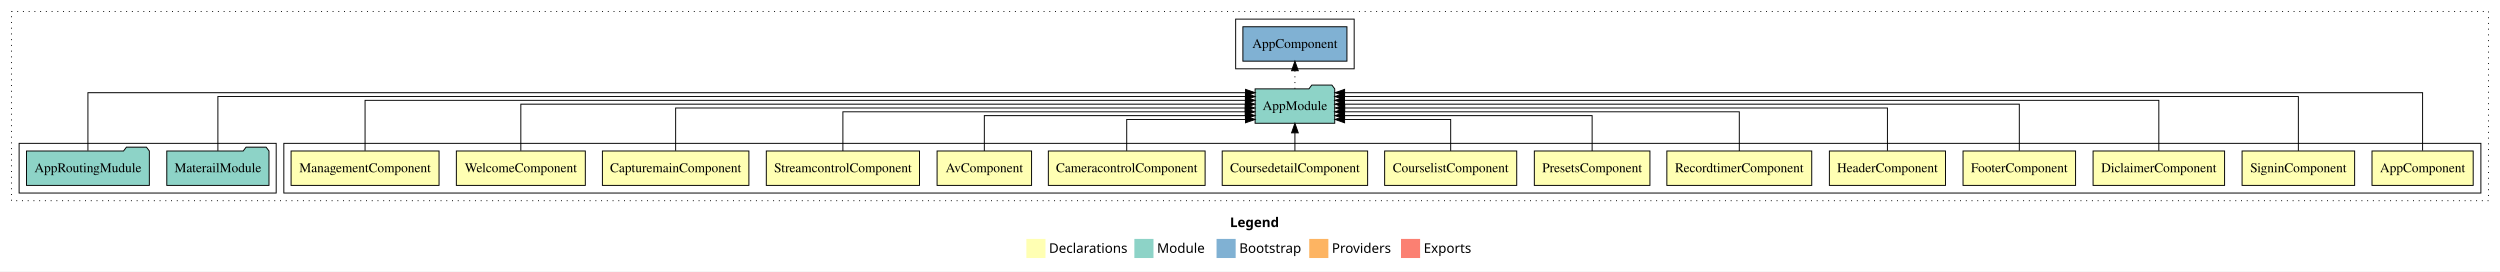
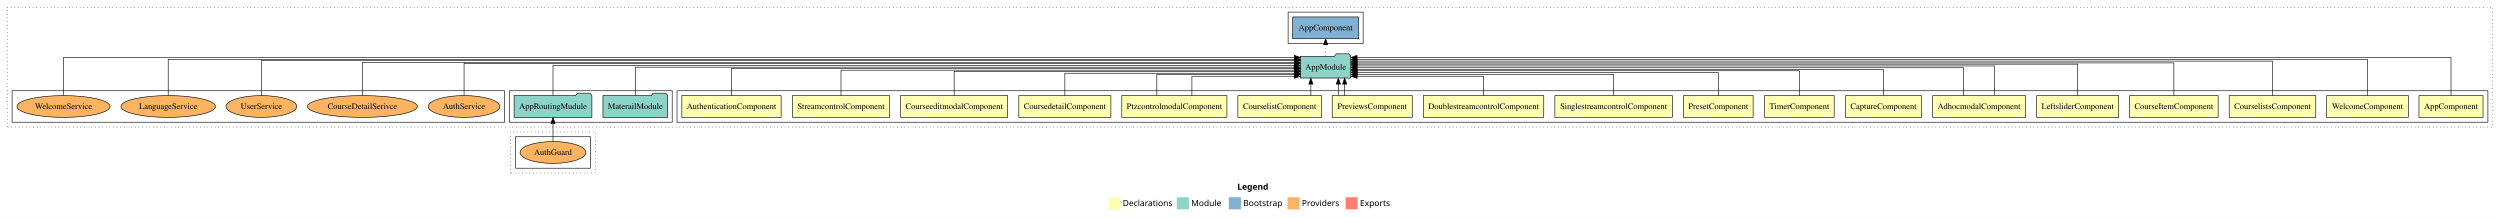
- <svg xmlns="http://www.w3.org/2000/svg" width="2616pt" height="284pt" viewBox="0.00 0.00 2616.00 284.00">
-   <g id="graph0" class="graph" transform="scale(1 1) rotate(0) translate(4 280)">
-     <polygon fill="#ffffff" stroke="transparent" points="-4,4 -4,-280 2612,-280 2612,4 -4,4" />
-     <text text-anchor="start" x="1283.009" y="-42.4" font-family="sans-serif" font-weight="bold" font-size="14.00" fill="#000000">Legend</text>
-     <polygon fill="#ffffb3" stroke="transparent" points="1070,-10 1070,-30 1090,-30 1090,-10 1070,-10" />
-     <text text-anchor="start" x="1093.629" y="-15.4" font-family="sans-serif" font-size="14.00" fill="#000000">  Declarations</text>
-     <polygon fill="#8dd3c7" stroke="transparent" points="1183,-10 1183,-30 1203,-30 1203,-10 1183,-10" />
-     <text text-anchor="start" x="1206.725" y="-15.4" font-family="sans-serif" font-size="14.00" fill="#000000">  Module</text>
-     <polygon fill="#80b1d3" stroke="transparent" points="1269,-10 1269,-30 1289,-30 1289,-10 1269,-10" />
-     <text text-anchor="start" x="1292.781" y="-15.4" font-family="sans-serif" font-size="14.00" fill="#000000">  Bootstrap</text>
-     <polygon fill="#fdb462" stroke="transparent" points="1366,-10 1366,-30 1386,-30 1386,-10 1366,-10" />
-     <text text-anchor="start" x="1389.673" y="-15.4" font-family="sans-serif" font-size="14.00" fill="#000000">  Providers</text>
-     <polygon fill="#fb8072" stroke="transparent" points="1462,-10 1462,-30 1482,-30 1482,-10 1462,-10" />
-     <text text-anchor="start" x="1485.726" y="-15.4" font-family="sans-serif" font-size="14.00" fill="#000000">  Exports</text>
+ <svg xmlns="http://www.w3.org/2000/svg" width="4132pt" height="360pt" viewBox="0.00 0.00 4132.00 360.00">
+   <g id="graph0" class="graph" transform="scale(1 1) rotate(0) translate(4 356)">
+     <polygon fill="#ffffff" stroke="transparent" points="-4,4 -4,-356 4128,-356 4128,4 -4,4" />
+     <text text-anchor="start" x="2041.009" y="-42.4" font-family="sans-serif" font-weight="bold" font-size="14.00" fill="#000000">Legend</text>
+     <polygon fill="#ffffb3" stroke="transparent" points="1828,-10 1828,-30 1848,-30 1848,-10 1828,-10" />
+     <text text-anchor="start" x="1851.629" y="-15.4" font-family="sans-serif" font-size="14.00" fill="#000000">  Declarations</text>
+     <polygon fill="#8dd3c7" stroke="transparent" points="1941,-10 1941,-30 1961,-30 1961,-10 1941,-10" />
+     <text text-anchor="start" x="1964.725" y="-15.4" font-family="sans-serif" font-size="14.00" fill="#000000">  Module</text>
+     <polygon fill="#80b1d3" stroke="transparent" points="2027,-10 2027,-30 2047,-30 2047,-10 2027,-10" />
+     <text text-anchor="start" x="2050.781" y="-15.4" font-family="sans-serif" font-size="14.00" fill="#000000">  Bootstrap</text>
+     <polygon fill="#fdb462" stroke="transparent" points="2124,-10 2124,-30 2144,-30 2144,-10 2124,-10" />
+     <text text-anchor="start" x="2147.673" y="-15.4" font-family="sans-serif" font-size="14.00" fill="#000000">  Providers</text>
+     <polygon fill="#fb8072" stroke="transparent" points="2220,-10 2220,-30 2240,-30 2240,-10 2220,-10" />
+     <text text-anchor="start" x="2243.726" y="-15.4" font-family="sans-serif" font-size="14.00" fill="#000000">  Exports</text>
    <g id="clust1" class="cluster">
-       <polygon fill="none" stroke="#000000" stroke-dasharray="1,5" points="8,-70 8,-268 2600,-268 2600,-70 8,-70" />
+       <polygon fill="none" stroke="#000000" stroke-dasharray="1,5" points="8,-146 8,-344 4116,-344 4116,-146 8,-146" />
    </g>
    <g id="clust2" class="cluster">
-       <polygon fill="none" stroke="#000000" points="293,-78 293,-130 2592,-130 2592,-78 293,-78" />
-     </g>
-     <g id="clust18" class="cluster">
-       <polygon fill="none" stroke="#000000" points="16,-78 16,-130 285,-130 285,-78 16,-78" />
-     </g>
-     <g id="clust20" class="cluster">
-       <polygon fill="none" stroke="#000000" points="1289,-208 1289,-260 1413,-260 1413,-208 1289,-208" />
+       <polygon fill="none" stroke="#000000" points="1115,-154 1115,-206 4108,-206 4108,-154 1115,-154" />
+     </g>
+     <g id="clust21" class="cluster">
+       <polygon fill="none" stroke="#000000" points="838,-154 838,-206 1107,-206 1107,-154 838,-154" />
+     </g>
+     <g id="clust23" class="cluster">
+       <polygon fill="none" stroke="#000000" points="2125,-284 2125,-336 2249,-336 2249,-284 2125,-284" />
+     </g>
+     <g id="clust24" class="cluster">
+       <polygon fill="none" stroke="#000000" points="16,-154 16,-206 830,-206 830,-154 16,-154" />
+     </g>
+     <g id="clust25" class="cluster">
+       <polygon fill="none" stroke="#000000" stroke-dasharray="1,5" points="840,-70 840,-138 980,-138 980,-70 840,-70" />
+     </g>
+     <g id="clust30" class="cluster">
+       <polygon fill="none" stroke="#000000" points="848,-78 848,-130 972,-130 972,-78 848,-78" />
    </g>
    <g id="node1" class="node">
-       <polygon fill="#ffffb3" stroke="#000000" points="2583.94,-122 2478.06,-122 2478.06,-86 2583.94,-86 2583.94,-122" />
-       <text text-anchor="middle" x="2531" y="-99.8" font-family="Times,serif" font-size="14.00" fill="#000000">AppComponent</text>
+       <polygon fill="#ffffb3" stroke="#000000" points="4099.94,-198 3994.06,-198 3994.06,-162 4099.94,-162 4099.94,-198" />
+       <text text-anchor="middle" x="4047" y="-175.8" font-family="Times,serif" font-size="14.00" fill="#000000">AppComponent</text>
+     </g>
+     <g id="node19" class="node">
+       <polygon fill="#8dd3c7" stroke="#000000" points="2228.657,-263 2225.657,-267 2204.657,-267 2201.657,-263 2145.343,-263 2145.343,-227 2228.657,-227 2228.657,-263" />
+       <text text-anchor="middle" x="2187" y="-240.8" font-family="Times,serif" font-size="14.00" fill="#000000">AppModule</text>
+     </g>
+     <g id="edge1" class="edge">
+       <path fill="none" stroke="#000000" d="M4047,-198.38C4047,-222.279 4047,-261 4047,-261 4047,-261 2238.899,-261 2238.899,-261" />
+       <polygon fill="#000000" stroke="#000000" points="2238.899,-257.5 2228.899,-261 2238.899,-264.5 2238.899,-257.5" />
+     </g>
+     <g id="node2" class="node">
+       <polygon fill="#ffffb3" stroke="#000000" points="3976.472,-198 3841.528,-198 3841.528,-162 3976.472,-162 3976.472,-198" />
+       <text text-anchor="middle" x="3909" y="-175.8" font-family="Times,serif" font-size="14.00" fill="#000000">WelcomeComponent</text>
+     </g>
+     <g id="edge2" class="edge">
+       <path fill="none" stroke="#000000" d="M3909,-198.091C3909,-221.133 3909,-258 3909,-258 3909,-258 2238.713,-258 2238.713,-258" />
+       <polygon fill="#000000" stroke="#000000" points="2238.713,-254.5 2228.713,-258 2238.713,-261.5 2238.713,-254.5" />
+     </g>
+     <g id="node3" class="node">
+       <polygon fill="#ffffb3" stroke="#000000" points="3823.55,-198 3680.45,-198 3680.45,-162 3823.55,-162 3823.55,-198" />
+       <text text-anchor="middle" x="3752" y="-175.8" font-family="Times,serif" font-size="14.00" fill="#000000">CourselistsComponent</text>
+     </g>
+     <g id="edge3" class="edge">
+       <path fill="none" stroke="#000000" d="M3752,-198.155C3752,-220.352 3752,-255 3752,-255 3752,-255 2238.86,-255 2238.86,-255" />
+       <polygon fill="#000000" stroke="#000000" points="2238.86,-251.5 2228.86,-255 2238.86,-258.5 2238.86,-251.5" />
+     </g>
+     <g id="node4" class="node">
+       <polygon fill="#ffffb3" stroke="#000000" points="3662.146,-198 3515.854,-198 3515.854,-162 3662.146,-162 3662.146,-198" />
+       <text text-anchor="middle" x="3589" y="-175.8" font-family="Times,serif" font-size="14.00" fill="#000000">CourseItemComponent</text>
+     </g>
+     <g id="edge4" class="edge">
+       <path fill="none" stroke="#000000" d="M3589,-198.169C3589,-219.498 3589,-252 3589,-252 3589,-252 2238.959,-252 2238.959,-252" />
+       <polygon fill="#000000" stroke="#000000" points="2238.959,-248.5 2228.959,-252 2238.959,-255.5 2238.959,-248.5" />
+     </g>
+     <g id="node5" class="node">
+       <polygon fill="#ffffb3" stroke="#000000" points="3497.752,-198 3362.248,-198 3362.248,-162 3497.752,-162 3497.752,-198" />
+       <text text-anchor="middle" x="3430" y="-175.8" font-family="Times,serif" font-size="14.00" fill="#000000">LeftsliderComponent</text>
+     </g>
+     <g id="edge5" class="edge">
+       <path fill="none" stroke="#000000" d="M3430,-198.027C3430,-218.767 3430,-250 3430,-250 3430,-250 2238.712,-250 2238.712,-250" />
+       <polygon fill="#000000" stroke="#000000" points="2238.712,-246.5 2228.712,-250 2238.712,-253.5 2238.712,-246.5" />
+     </g>
+     <g id="node6" class="node">
+       <polygon fill="#ffffb3" stroke="#000000" points="3343.65,-198 3190.35,-198 3190.35,-162 3343.65,-162 3343.65,-198" />
+       <text text-anchor="middle" x="3267" y="-175.8" font-family="Times,serif" font-size="14.00" fill="#000000">AdhocmodalComponent</text>
+     </g>
+     <g id="edge6" class="edge">
+       <path fill="none" stroke="#000000" d="M3292.608,-198.308C3292.608,-218.145 3292.608,-247 3292.608,-247 3292.608,-247 2238.991,-247 2238.991,-247" />
+       <polygon fill="#000000" stroke="#000000" points="2238.991,-243.5 2228.991,-247 2238.991,-250.5 2238.991,-243.5" />
+     </g>
+     <g id="edge21" class="edge">
+       <path fill="none" stroke="#000000" d="M3241.392,-198.169C3241.392,-217.09 3241.392,-244 3241.392,-244 3241.392,-244 2238.658,-244 2238.658,-244" />
+       <polygon fill="#000000" stroke="#000000" points="2238.658,-240.5 2228.658,-244 2238.658,-247.5 2238.658,-240.5" />
+     </g>
+     <g id="node7" class="node">
+       <polygon fill="#ffffb3" stroke="#000000" points="3171.65,-198 3046.35,-198 3046.35,-162 3171.65,-162 3171.65,-198" />
+       <text text-anchor="middle" x="3109" y="-175.8" font-family="Times,serif" font-size="14.00" fill="#000000">CaptureComponent</text>
+     </g>
+     <g id="edge7" class="edge">
+       <path fill="none" stroke="#000000" d="M3109,-198.302C3109,-216.27 3109,-241 3109,-241 3109,-241 2238.709,-241 2238.709,-241" />
+       <polygon fill="#000000" stroke="#000000" points="2238.709,-237.5 2228.709,-241 2238.709,-244.5 2238.709,-237.5" />
+     </g>
+     <g id="node8" class="node">
+       <polygon fill="#ffffb3" stroke="#000000" points="3027.542,-198 2912.458,-198 2912.458,-162 3027.542,-162 3027.542,-198" />
+       <text text-anchor="middle" x="2970" y="-175.8" font-family="Times,serif" font-size="14.00" fill="#000000">TimerComponent</text>
+     </g>
+     <g id="edge8" class="edge">
+       <path fill="none" stroke="#000000" d="M2970,-198.023C2970,-215.373 2970,-239 2970,-239 2970,-239 2238.821,-239 2238.821,-239" />
+       <polygon fill="#000000" stroke="#000000" points="2238.821,-235.5 2228.821,-239 2238.821,-242.5 2238.821,-235.5" />
+     </g>
+     <g id="node9" class="node">
+       <polygon fill="#ffffb3" stroke="#000000" points="2893.541,-198 2778.459,-198 2778.459,-162 2893.541,-162 2893.541,-198" />
+       <text text-anchor="middle" x="2836" y="-175.8" font-family="Times,serif" font-size="14.00" fill="#000000">PresetComponent</text>
+     </g>
+     <g id="edge9" class="edge">
+       <path fill="none" stroke="#000000" d="M2836,-198.027C2836,-214.398 2836,-236 2836,-236 2836,-236 2239.083,-236 2239.083,-236" />
+       <polygon fill="#000000" stroke="#000000" points="2239.083,-232.5 2229.083,-236 2239.083,-239.5 2239.083,-232.5" />
+     </g>
+     <g id="node10" class="node">
+       <polygon fill="#ffffb3" stroke="#000000" points="2760.083,-198 2565.917,-198 2565.917,-162 2760.083,-162 2760.083,-198" />
+       <text text-anchor="middle" x="2663" y="-175.8" font-family="Times,serif" font-size="14.00" fill="#000000">SinglestreamcontrolComponent</text>
+     </g>
+     <g id="edge10" class="edge">
+       <path fill="none" stroke="#000000" d="M2663,-198.24C2663,-213.571 2663,-233 2663,-233 2663,-233 2238.825,-233 2238.825,-233" />
+       <polygon fill="#000000" stroke="#000000" points="2238.825,-229.5 2228.825,-233 2238.825,-236.5 2238.825,-229.5" />
+     </g>
+     <g id="node11" class="node">
+       <polygon fill="#ffffb3" stroke="#000000" points="2547.517,-198 2348.483,-198 2348.483,-162 2547.517,-162 2547.517,-198" />
+       <text text-anchor="middle" x="2448" y="-175.8" font-family="Times,serif" font-size="14.00" fill="#000000">DoublestreamcontrolComponent</text>
+     </g>
+     <g id="edge11" class="edge">
+       <path fill="none" stroke="#000000" d="M2448,-198.051C2448,-212.373 2448,-230 2448,-230 2448,-230 2238.934,-230 2238.934,-230" />
+       <polygon fill="#000000" stroke="#000000" points="2238.934,-226.5 2228.934,-230 2238.934,-233.5 2238.934,-226.5" />
+     </g>
+     <g id="node12" class="node">
+       <polygon fill="#ffffb3" stroke="#000000" points="2330.147,-198 2197.853,-198 2197.853,-162 2330.147,-162 2330.147,-198" />
+       <text text-anchor="middle" x="2264" y="-175.8" font-family="Times,serif" font-size="14.00" fill="#000000">PreviewsComponent</text>
+     </g>
+     <g id="edge12" class="edge">
+       <path fill="none" stroke="#000000" d="M2208.061,-198.106C2208.061,-198.106 2208.061,-216.991 2208.061,-216.991" />
+       <polygon fill="#000000" stroke="#000000" points="2204.561,-216.991 2208.061,-226.991 2211.561,-216.991 2204.561,-216.991" />
+     </g>
+     <g id="edge18" class="edge">
+       <path fill="none" stroke="#000000" d="M2218.444,-198.106C2218.444,-198.106 2218.444,-216.991 2218.444,-216.991" />
+       <polygon fill="#000000" stroke="#000000" points="2214.945,-216.991 2218.444,-226.991 2221.945,-216.991 2214.945,-216.991" />
+     </g>
+     <g id="node13" class="node">
+       <polygon fill="#ffffb3" stroke="#000000" points="2180.105,-198 2041.895,-198 2041.895,-162 2180.105,-162 2180.105,-198" />
+       <text text-anchor="middle" x="2111" y="-175.8" font-family="Times,serif" font-size="14.00" fill="#000000">CourselistComponent</text>
+     </g>
+     <g id="edge13" class="edge">
+       <path fill="none" stroke="#000000" d="M2162.612,-198.106C2162.612,-198.106 2162.612,-216.991 2162.612,-216.991" />
+       <polygon fill="#000000" stroke="#000000" points="2159.112,-216.991 2162.612,-226.991 2166.112,-216.991 2159.112,-216.991" />
+     </g>
+     <g id="node14" class="node">
+       <polygon fill="#ffffb3" stroke="#000000" points="2023.872,-198 1850.128,-198 1850.128,-162 2023.872,-162 2023.872,-198" />
+       <text text-anchor="middle" x="1937" y="-175.8" font-family="Times,serif" font-size="14.00" fill="#000000">PtzcontrolmodalComponent</text>
+     </g>
+     <g id="edge14" class="edge">
+       <path fill="none" stroke="#000000" d="M1908.021,-198.24C1908.021,-213.571 1908.021,-233 1908.021,-233 1908.021,-233 2135.234,-233 2135.234,-233" />
+       <polygon fill="#000000" stroke="#000000" points="2135.234,-236.5 2145.234,-233 2135.234,-229.5 2135.234,-236.5" />
+     </g>
+     <g id="edge20" class="edge">
+       <path fill="none" stroke="#000000" d="M1965.979,-198.051C1965.979,-212.373 1965.979,-230 1965.979,-230 1965.979,-230 2135.168,-230 2135.168,-230" />
+       <polygon fill="#000000" stroke="#000000" points="2135.168,-233.5 2145.168,-230 2135.168,-226.5 2135.168,-233.5" />
+     </g>
+     <g id="node15" class="node">
+       <polygon fill="#ffffb3" stroke="#000000" points="1832.09,-198 1679.91,-198 1679.91,-162 1832.09,-162 1832.09,-198" />
+       <text text-anchor="middle" x="1756" y="-175.8" font-family="Times,serif" font-size="14.00" fill="#000000">CoursedetailComponent</text>
+     </g>
+     <g id="edge15" class="edge">
+       <path fill="none" stroke="#000000" d="M1756,-198.009C1756,-214.049 1756,-235 1756,-235 1756,-235 2135.282,-235 2135.282,-235" />
+       <polygon fill="#000000" stroke="#000000" points="2135.282,-238.5 2145.282,-235 2135.282,-231.5 2135.282,-238.5" />
    </g>
    <g id="node16" class="node">
-       <polygon fill="#8dd3c7" stroke="#000000" points="1392.657,-187 1389.657,-191 1368.657,-191 1365.657,-187 1309.343,-187 1309.343,-151 1392.657,-151 1392.657,-187" />
-       <text text-anchor="middle" x="1351" y="-164.8" font-family="Times,serif" font-size="14.00" fill="#000000">AppModule</text>
-     </g>
-     <g id="edge1" class="edge">
-       <path fill="none" stroke="#000000" d="M2531,-122.323C2531,-145.66 2531,-183 2531,-183 2531,-183 1402.997,-183 1402.997,-183" />
-       <polygon fill="#000000" stroke="#000000" points="1402.997,-179.5 1392.997,-183 1402.997,-186.5 1402.997,-179.5" />
-     </g>
-     <g id="node2" class="node">
-       <polygon fill="#ffffb3" stroke="#000000" points="2459.896,-122 2342.104,-122 2342.104,-86 2459.896,-86 2459.896,-122" />
-       <text text-anchor="middle" x="2401" y="-99.8" font-family="Times,serif" font-size="14.00" fill="#000000">SigninComponent</text>
-     </g>
-     <g id="edge2" class="edge">
-       <path fill="none" stroke="#000000" d="M2401,-122.155C2401,-144.352 2401,-179 2401,-179 2401,-179 1402.809,-179 1402.809,-179" />
-       <polygon fill="#000000" stroke="#000000" points="1402.809,-175.5 1392.809,-179 1402.809,-182.5 1402.809,-175.5" />
-     </g>
-     <g id="node3" class="node">
-       <polygon fill="#ffffb3" stroke="#000000" points="2323.806,-122 2186.194,-122 2186.194,-86 2323.806,-86 2323.806,-122" />
-       <text text-anchor="middle" x="2255" y="-99.8" font-family="Times,serif" font-size="14.00" fill="#000000">DiclaimerComponent</text>
-     </g>
-     <g id="edge3" class="edge">
-       <path fill="none" stroke="#000000" d="M2255,-122.284C2255,-143.321 2255,-175 2255,-175 2255,-175 1402.789,-175 1402.789,-175" />
-       <polygon fill="#000000" stroke="#000000" points="1402.789,-171.5 1392.789,-175 1402.789,-178.5 1402.789,-171.5" />
-     </g>
-     <g id="node4" class="node">
-       <polygon fill="#ffffb3" stroke="#000000" points="2167.881,-122 2050.119,-122 2050.119,-86 2167.881,-86 2167.881,-122" />
-       <text text-anchor="middle" x="2109" y="-99.8" font-family="Times,serif" font-size="14.00" fill="#000000">FooterComponent</text>
-     </g>
-     <g id="edge4" class="edge">
-       <path fill="none" stroke="#000000" d="M2109,-122.308C2109,-142.145 2109,-171 2109,-171 2109,-171 1402.833,-171 1402.833,-171" />
-       <polygon fill="#000000" stroke="#000000" points="1402.833,-167.5 1392.833,-171 1402.833,-174.5 1402.833,-167.5" />
-     </g>
-     <g id="node5" class="node">
-       <polygon fill="#ffffb3" stroke="#000000" points="2031.744,-122 1910.256,-122 1910.256,-86 2031.744,-86 2031.744,-122" />
-       <text text-anchor="middle" x="1971" y="-99.8" font-family="Times,serif" font-size="14.00" fill="#000000">HeaderComponent</text>
-     </g>
-     <g id="edge5" class="edge">
-       <path fill="none" stroke="#000000" d="M1971,-122.222C1971,-140.828 1971,-167 1971,-167 1971,-167 1403.128,-167 1403.128,-167" />
-       <polygon fill="#000000" stroke="#000000" points="1403.128,-163.5 1393.128,-167 1403.128,-170.5 1403.128,-163.5" />
-     </g>
-     <g id="node6" class="node">
-       <polygon fill="#ffffb3" stroke="#000000" points="1891.806,-122 1740.194,-122 1740.194,-86 1891.806,-86 1891.806,-122" />
-       <text text-anchor="middle" x="1816" y="-99.8" font-family="Times,serif" font-size="14.00" fill="#000000">RecordtimerComponent</text>
-     </g>
-     <g id="edge6" class="edge">
-       <path fill="none" stroke="#000000" d="M1816,-122.022C1816,-139.373 1816,-163 1816,-163 1816,-163 1402.675,-163 1402.675,-163" />
-       <polygon fill="#000000" stroke="#000000" points="1402.675,-159.5 1392.675,-163 1402.675,-166.5 1402.675,-159.5" />
-     </g>
-     <g id="node7" class="node">
-       <polygon fill="#ffffb3" stroke="#000000" points="1722.485,-122 1601.515,-122 1601.515,-86 1722.485,-86 1722.485,-122" />
-       <text text-anchor="middle" x="1662" y="-99.8" font-family="Times,serif" font-size="14.00" fill="#000000">PresetsComponent</text>
-     </g>
-     <g id="edge7" class="edge">
-       <path fill="none" stroke="#000000" d="M1662,-122.009C1662,-138.049 1662,-159 1662,-159 1662,-159 1402.943,-159 1402.943,-159" />
-       <polygon fill="#000000" stroke="#000000" points="1402.943,-155.5 1392.943,-159 1402.943,-162.5 1402.943,-155.5" />
-     </g>
-     <g id="node8" class="node">
-       <polygon fill="#ffffb3" stroke="#000000" points="1583.105,-122 1444.895,-122 1444.895,-86 1583.105,-86 1583.105,-122" />
-       <text text-anchor="middle" x="1514" y="-99.8" font-family="Times,serif" font-size="14.00" fill="#000000">CourselistComponent</text>
-     </g>
-     <g id="edge8" class="edge">
-       <path fill="none" stroke="#000000" d="M1514,-122.124C1514,-136.783 1514,-155 1514,-155 1514,-155 1402.977,-155 1402.977,-155" />
-       <polygon fill="#000000" stroke="#000000" points="1402.977,-151.5 1392.977,-155 1402.976,-158.5 1402.977,-151.5" />
-     </g>
-     <g id="node9" class="node">
-       <polygon fill="#ffffb3" stroke="#000000" points="1427.09,-122 1274.91,-122 1274.91,-86 1427.09,-86 1427.09,-122" />
-       <text text-anchor="middle" x="1351" y="-99.8" font-family="Times,serif" font-size="14.00" fill="#000000">CoursedetailComponent</text>
-     </g>
-     <g id="edge9" class="edge">
-       <path fill="none" stroke="#000000" d="M1351,-122.106C1351,-122.106 1351,-140.991 1351,-140.991" />
-       <polygon fill="#000000" stroke="#000000" points="1347.5,-140.991 1351,-150.991 1354.5,-140.991 1347.5,-140.991" />
-     </g>
-     <g id="node10" class="node">
-       <polygon fill="#ffffb3" stroke="#000000" points="1257.021,-122 1092.979,-122 1092.979,-86 1257.021,-86 1257.021,-122" />
-       <text text-anchor="middle" x="1175" y="-99.8" font-family="Times,serif" font-size="14.00" fill="#000000">CameracontrolComponent</text>
-     </g>
-     <g id="edge10" class="edge">
-       <path fill="none" stroke="#000000" d="M1175,-122.124C1175,-136.783 1175,-155 1175,-155 1175,-155 1299.291,-155 1299.291,-155" />
-       <polygon fill="#000000" stroke="#000000" points="1299.291,-158.5 1309.291,-155 1299.29,-151.5 1299.291,-158.5" />
-     </g>
-     <g id="node11" class="node">
-       <polygon fill="#ffffb3" stroke="#000000" points="1075.44,-122 976.56,-122 976.56,-86 1075.44,-86 1075.44,-122" />
-       <text text-anchor="middle" x="1026" y="-99.8" font-family="Times,serif" font-size="14.00" fill="#000000">AvComponent</text>
-     </g>
-     <g id="edge11" class="edge">
-       <path fill="none" stroke="#000000" d="M1026,-122.009C1026,-138.049 1026,-159 1026,-159 1026,-159 1299.177,-159 1299.177,-159" />
-       <polygon fill="#000000" stroke="#000000" points="1299.177,-162.5 1309.177,-159 1299.177,-155.5 1299.177,-162.5" />
-     </g>
-     <g id="node12" class="node">
-       <polygon fill="#ffffb3" stroke="#000000" points="958.143,-122 797.857,-122 797.857,-86 958.143,-86 958.143,-122" />
-       <text text-anchor="middle" x="878" y="-99.8" font-family="Times,serif" font-size="14.00" fill="#000000">StreamcontrolComponent</text>
-     </g>
-     <g id="edge12" class="edge">
-       <path fill="none" stroke="#000000" d="M878,-122.022C878,-139.373 878,-163 878,-163 878,-163 1299.024,-163 1299.024,-163" />
-       <polygon fill="#000000" stroke="#000000" points="1299.024,-166.5 1309.024,-163 1299.024,-159.5 1299.024,-166.5" />
-     </g>
-     <g id="node13" class="node">
-       <polygon fill="#ffffb3" stroke="#000000" points="779.646,-122 626.354,-122 626.354,-86 779.646,-86 779.646,-122" />
-       <text text-anchor="middle" x="703" y="-99.8" font-family="Times,serif" font-size="14.00" fill="#000000">CapturemainComponent</text>
-     </g>
-     <g id="edge13" class="edge">
-       <path fill="none" stroke="#000000" d="M703,-122.222C703,-140.828 703,-167 703,-167 703,-167 1298.982,-167 1298.982,-167" />
-       <polygon fill="#000000" stroke="#000000" points="1298.982,-170.5 1308.982,-167 1298.982,-163.5 1298.982,-170.5" />
-     </g>
-     <g id="node14" class="node">
-       <polygon fill="#ffffb3" stroke="#000000" points="608.472,-122 473.528,-122 473.528,-86 608.472,-86 608.472,-122" />
-       <text text-anchor="middle" x="541" y="-99.8" font-family="Times,serif" font-size="14.00" fill="#000000">WelcomeComponent</text>
-     </g>
-     <g id="edge14" class="edge">
-       <path fill="none" stroke="#000000" d="M541,-122.308C541,-142.145 541,-171 541,-171 541,-171 1299.157,-171 1299.157,-171" />
-       <polygon fill="#000000" stroke="#000000" points="1299.157,-174.5 1309.157,-171 1299.157,-167.5 1299.157,-174.5" />
-     </g>
-     <g id="node15" class="node">
-       <polygon fill="#ffffb3" stroke="#000000" points="455.417,-122 300.583,-122 300.583,-86 455.417,-86 455.417,-122" />
-       <text text-anchor="middle" x="378" y="-99.8" font-family="Times,serif" font-size="14.00" fill="#000000">ManagementComponent</text>
-     </g>
-     <g id="edge15" class="edge">
-       <path fill="none" stroke="#000000" d="M378,-122.284C378,-143.321 378,-175 378,-175 378,-175 1299.191,-175 1299.191,-175" />
-       <polygon fill="#000000" stroke="#000000" points="1299.191,-178.5 1309.191,-175 1299.191,-171.5 1299.191,-178.5" />
-     </g>
-     <g id="node19" class="node">
-       <polygon fill="#80b1d3" stroke="#000000" points="1405.439,-252 1296.561,-252 1296.561,-216 1405.439,-216 1405.439,-252" />
-       <text text-anchor="middle" x="1351" y="-229.8" font-family="Times,serif" font-size="14.00" fill="#000000">AppComponent </text>
-     </g>
-     <g id="edge18" class="edge">
-       <path fill="none" stroke="#000000" stroke-dasharray="1,5" d="M1351,-187.106C1351,-187.106 1351,-205.991 1351,-205.991" />
-       <polygon fill="#000000" stroke="#000000" points="1347.5,-205.991 1351,-215.991 1354.5,-205.991 1347.5,-205.991" />
+       <polygon fill="#ffffb3" stroke="#000000" points="1661.48,-198 1484.52,-198 1484.52,-162 1661.48,-162 1661.48,-198" />
+       <text text-anchor="middle" x="1573" y="-175.8" font-family="Times,serif" font-size="14.00" fill="#000000">CourseeditmodalComponent</text>
+     </g>
+     <g id="edge16" class="edge">
+       <path fill="none" stroke="#000000" d="M1573,-198.034C1573,-215.06 1573,-238 1573,-238 1573,-238 2135.28,-238 2135.28,-238" />
+       <polygon fill="#000000" stroke="#000000" points="2135.28,-241.5 2145.28,-238 2135.28,-234.5 2135.28,-241.5" />
    </g>
    <g id="node17" class="node">
-       <polygon fill="#8dd3c7" stroke="#000000" points="277.471,-122 274.471,-126 253.471,-126 250.471,-122 170.529,-122 170.529,-86 277.471,-86 277.471,-122" />
-       <text text-anchor="middle" x="224" y="-99.8" font-family="Times,serif" font-size="14.00" fill="#000000">MaterailModule</text>
-     </g>
-     <g id="edge16" class="edge">
-       <path fill="none" stroke="#000000" d="M224,-122.155C224,-144.352 224,-179 224,-179 224,-179 1299.216,-179 1299.216,-179" />
-       <polygon fill="#000000" stroke="#000000" points="1299.216,-182.5 1309.216,-179 1299.216,-175.5 1299.216,-182.5" />
+       <polygon fill="#ffffb3" stroke="#000000" points="1466.143,-198 1305.857,-198 1305.857,-162 1466.143,-162 1466.143,-198" />
+       <text text-anchor="middle" x="1386" y="-175.8" font-family="Times,serif" font-size="14.00" fill="#000000">StreamcontrolComponent</text>
+     </g>
+     <g id="edge17" class="edge">
+       <path fill="none" stroke="#000000" d="M1386,-198.002C1386,-215.675 1386,-240 1386,-240 1386,-240 2135.342,-240 2135.342,-240" />
+       <polygon fill="#000000" stroke="#000000" points="2135.343,-243.5 2145.342,-240 2135.342,-236.5 2135.343,-243.5" />
    </g>
    <g id="node18" class="node">
-       <polygon fill="#8dd3c7" stroke="#000000" points="152.274,-122 149.274,-126 128.274,-126 125.274,-122 23.726,-122 23.726,-86 152.274,-86 152.274,-122" />
-       <text text-anchor="middle" x="88" y="-99.8" font-family="Times,serif" font-size="14.00" fill="#000000">AppRoutingMudule</text>
-     </g>
-     <g id="edge17" class="edge">
-       <path fill="none" stroke="#000000" d="M88,-122.323C88,-145.66 88,-183 88,-183 88,-183 1299.338,-183 1299.338,-183" />
-       <polygon fill="#000000" stroke="#000000" points="1299.338,-186.5 1309.338,-183 1299.337,-179.5 1299.338,-186.5" />
+       <polygon fill="#ffffb3" stroke="#000000" points="1287.036,-198 1122.964,-198 1122.964,-162 1287.036,-162 1287.036,-198" />
+       <text text-anchor="middle" x="1205" y="-175.8" font-family="Times,serif" font-size="14.00" fill="#000000">AuthenticationComponent</text>
+     </g>
+     <g id="edge19" class="edge">
+       <path fill="none" stroke="#000000" d="M1205,-198.222C1205,-216.828 1205,-243 1205,-243 1205,-243 2135.119,-243 2135.119,-243" />
+       <polygon fill="#000000" stroke="#000000" points="2135.119,-246.5 2145.119,-243 2135.119,-239.5 2135.119,-246.5" />
+     </g>
+     <g id="node22" class="node">
+       <polygon fill="#80b1d3" stroke="#000000" points="2241.439,-328 2132.561,-328 2132.561,-292 2241.439,-292 2241.439,-328" />
+       <text text-anchor="middle" x="2187" y="-305.8" font-family="Times,serif" font-size="14.00" fill="#000000">AppComponent </text>
+     </g>
+     <g id="edge24" class="edge">
+       <path fill="none" stroke="#000000" stroke-dasharray="1,5" d="M2187,-263.106C2187,-263.106 2187,-281.991 2187,-281.991" />
+       <polygon fill="#000000" stroke="#000000" points="2183.5,-281.991 2187,-291.991 2190.5,-281.991 2183.5,-281.991" />
+     </g>
+     <g id="node20" class="node">
+       <polygon fill="#8dd3c7" stroke="#000000" points="1099.471,-198 1096.471,-202 1075.471,-202 1072.471,-198 992.529,-198 992.529,-162 1099.471,-162 1099.471,-198" />
+       <text text-anchor="middle" x="1046" y="-175.8" font-family="Times,serif" font-size="14.00" fill="#000000">MaterailModule</text>
+     </g>
+     <g id="edge22" class="edge">
+       <path fill="none" stroke="#000000" d="M1046,-198.106C1046,-217.339 1046,-245 1046,-245 1046,-245 2135.038,-245 2135.038,-245" />
+       <polygon fill="#000000" stroke="#000000" points="2135.038,-248.5 2145.038,-245 2135.038,-241.5 2135.038,-248.5" />
+     </g>
+     <g id="node21" class="node">
+       <polygon fill="#8dd3c7" stroke="#000000" points="974.274,-198 971.274,-202 950.274,-202 947.274,-198 845.726,-198 845.726,-162 974.274,-162 974.274,-198" />
+       <text text-anchor="middle" x="910" y="-175.8" font-family="Times,serif" font-size="14.00" fill="#000000">AppRoutingMudule</text>
+     </g>
+     <g id="edge23" class="edge">
+       <path fill="none" stroke="#000000" d="M910,-198.223C910,-218.365 910,-248 910,-248 910,-248 2135.238,-248 2135.238,-248" />
+       <polygon fill="#000000" stroke="#000000" points="2135.238,-251.5 2145.238,-248 2135.238,-244.5 2135.238,-251.5" />
+     </g>
+     <g id="node23" class="node">
+       <ellipse fill="#fdb462" stroke="#000000" cx="763" cy="-180" rx="59.108" ry="18" />
+       <text text-anchor="middle" x="763" y="-175.8" font-family="Times,serif" font-size="14.00" fill="#000000">AuthService</text>
+     </g>
+     <g id="edge25" class="edge">
+       <path fill="none" stroke="#000000" d="M763,-198.284C763,-219.321 763,-251 763,-251 763,-251 2135.154,-251 2135.154,-251" />
+       <polygon fill="#000000" stroke="#000000" points="2135.154,-254.5 2145.154,-251 2135.153,-247.5 2135.154,-254.5" />
+     </g>
+     <g id="node24" class="node">
+       <ellipse fill="#fdb462" stroke="#000000" cx="595" cy="-180" rx="90.884" ry="18" />
+       <text text-anchor="middle" x="595" y="-175.8" font-family="Times,serif" font-size="14.00" fill="#000000">CourseDetailSerivce</text>
+     </g>
+     <g id="edge26" class="edge">
+       <path fill="none" stroke="#000000" d="M595,-198.045C595,-219.662 595,-253 595,-253 595,-253 2135.236,-253 2135.236,-253" />
+       <polygon fill="#000000" stroke="#000000" points="2135.236,-256.5 2145.236,-253 2135.236,-249.5 2135.236,-256.5" />
+     </g>
+     <g id="node25" class="node">
+       <ellipse fill="#fdb462" stroke="#000000" cx="428" cy="-180" rx="58.441" ry="18" />
+       <text text-anchor="middle" x="428" y="-175.8" font-family="Times,serif" font-size="14.00" fill="#000000">UserService</text>
+     </g>
+     <g id="edge27" class="edge">
+       <path fill="none" stroke="#000000" d="M428,-198.011C428,-220.485 428,-256 428,-256 428,-256 2135.254,-256 2135.254,-256" />
+       <polygon fill="#000000" stroke="#000000" points="2135.254,-259.5 2145.254,-256 2135.254,-252.5 2135.254,-259.5" />
+     </g>
+     <g id="node26" class="node">
+       <ellipse fill="#fdb462" stroke="#000000" cx="274" cy="-180" rx="78.131" ry="18" />
+       <text text-anchor="middle" x="274" y="-175.8" font-family="Times,serif" font-size="14.00" fill="#000000">LanguageService</text>
+     </g>
+     <g id="edge28" class="edge">
+       <path fill="none" stroke="#000000" d="M274,-198.091C274,-221.133 274,-258 274,-258 274,-258 2135.265,-258 2135.265,-258" />
+       <polygon fill="#000000" stroke="#000000" points="2135.265,-261.5 2145.265,-258 2135.265,-254.5 2135.265,-261.5" />
+     </g>
+     <g id="node27" class="node">
+       <ellipse fill="#fdb462" stroke="#000000" cx="101" cy="-180" rx="76.983" ry="18" />
+       <text text-anchor="middle" x="101" y="-175.8" font-family="Times,serif" font-size="14.00" fill="#000000">WelcomeService</text>
+     </g>
+     <g id="edge29" class="edge">
+       <path fill="none" stroke="#000000" d="M101,-198.38C101,-222.279 101,-261 101,-261 101,-261 2135.331,-261 2135.331,-261" />
+       <polygon fill="#000000" stroke="#000000" points="2135.331,-264.5 2145.331,-261 2135.331,-257.5 2135.331,-264.5" />
+     </g>
+     <g id="node28" class="node">
+       <ellipse fill="#fdb462" stroke="#000000" cx="910" cy="-104" rx="54.457" ry="18" />
+       <text text-anchor="middle" x="910" y="-99.8" font-family="Times,serif" font-size="14.00" fill="#000000">AuthGuard</text>
+     </g>
+     <g id="edge30" class="edge">
+       <path fill="none" stroke="#000000" d="M910,-122.011C910,-122.011 910,-151.855 910,-151.855" />
+       <polygon fill="#000000" stroke="#000000" points="906.5,-151.855 910,-161.855 913.5,-151.855 906.5,-151.855" />
    </g>
  </g>
</svg>
